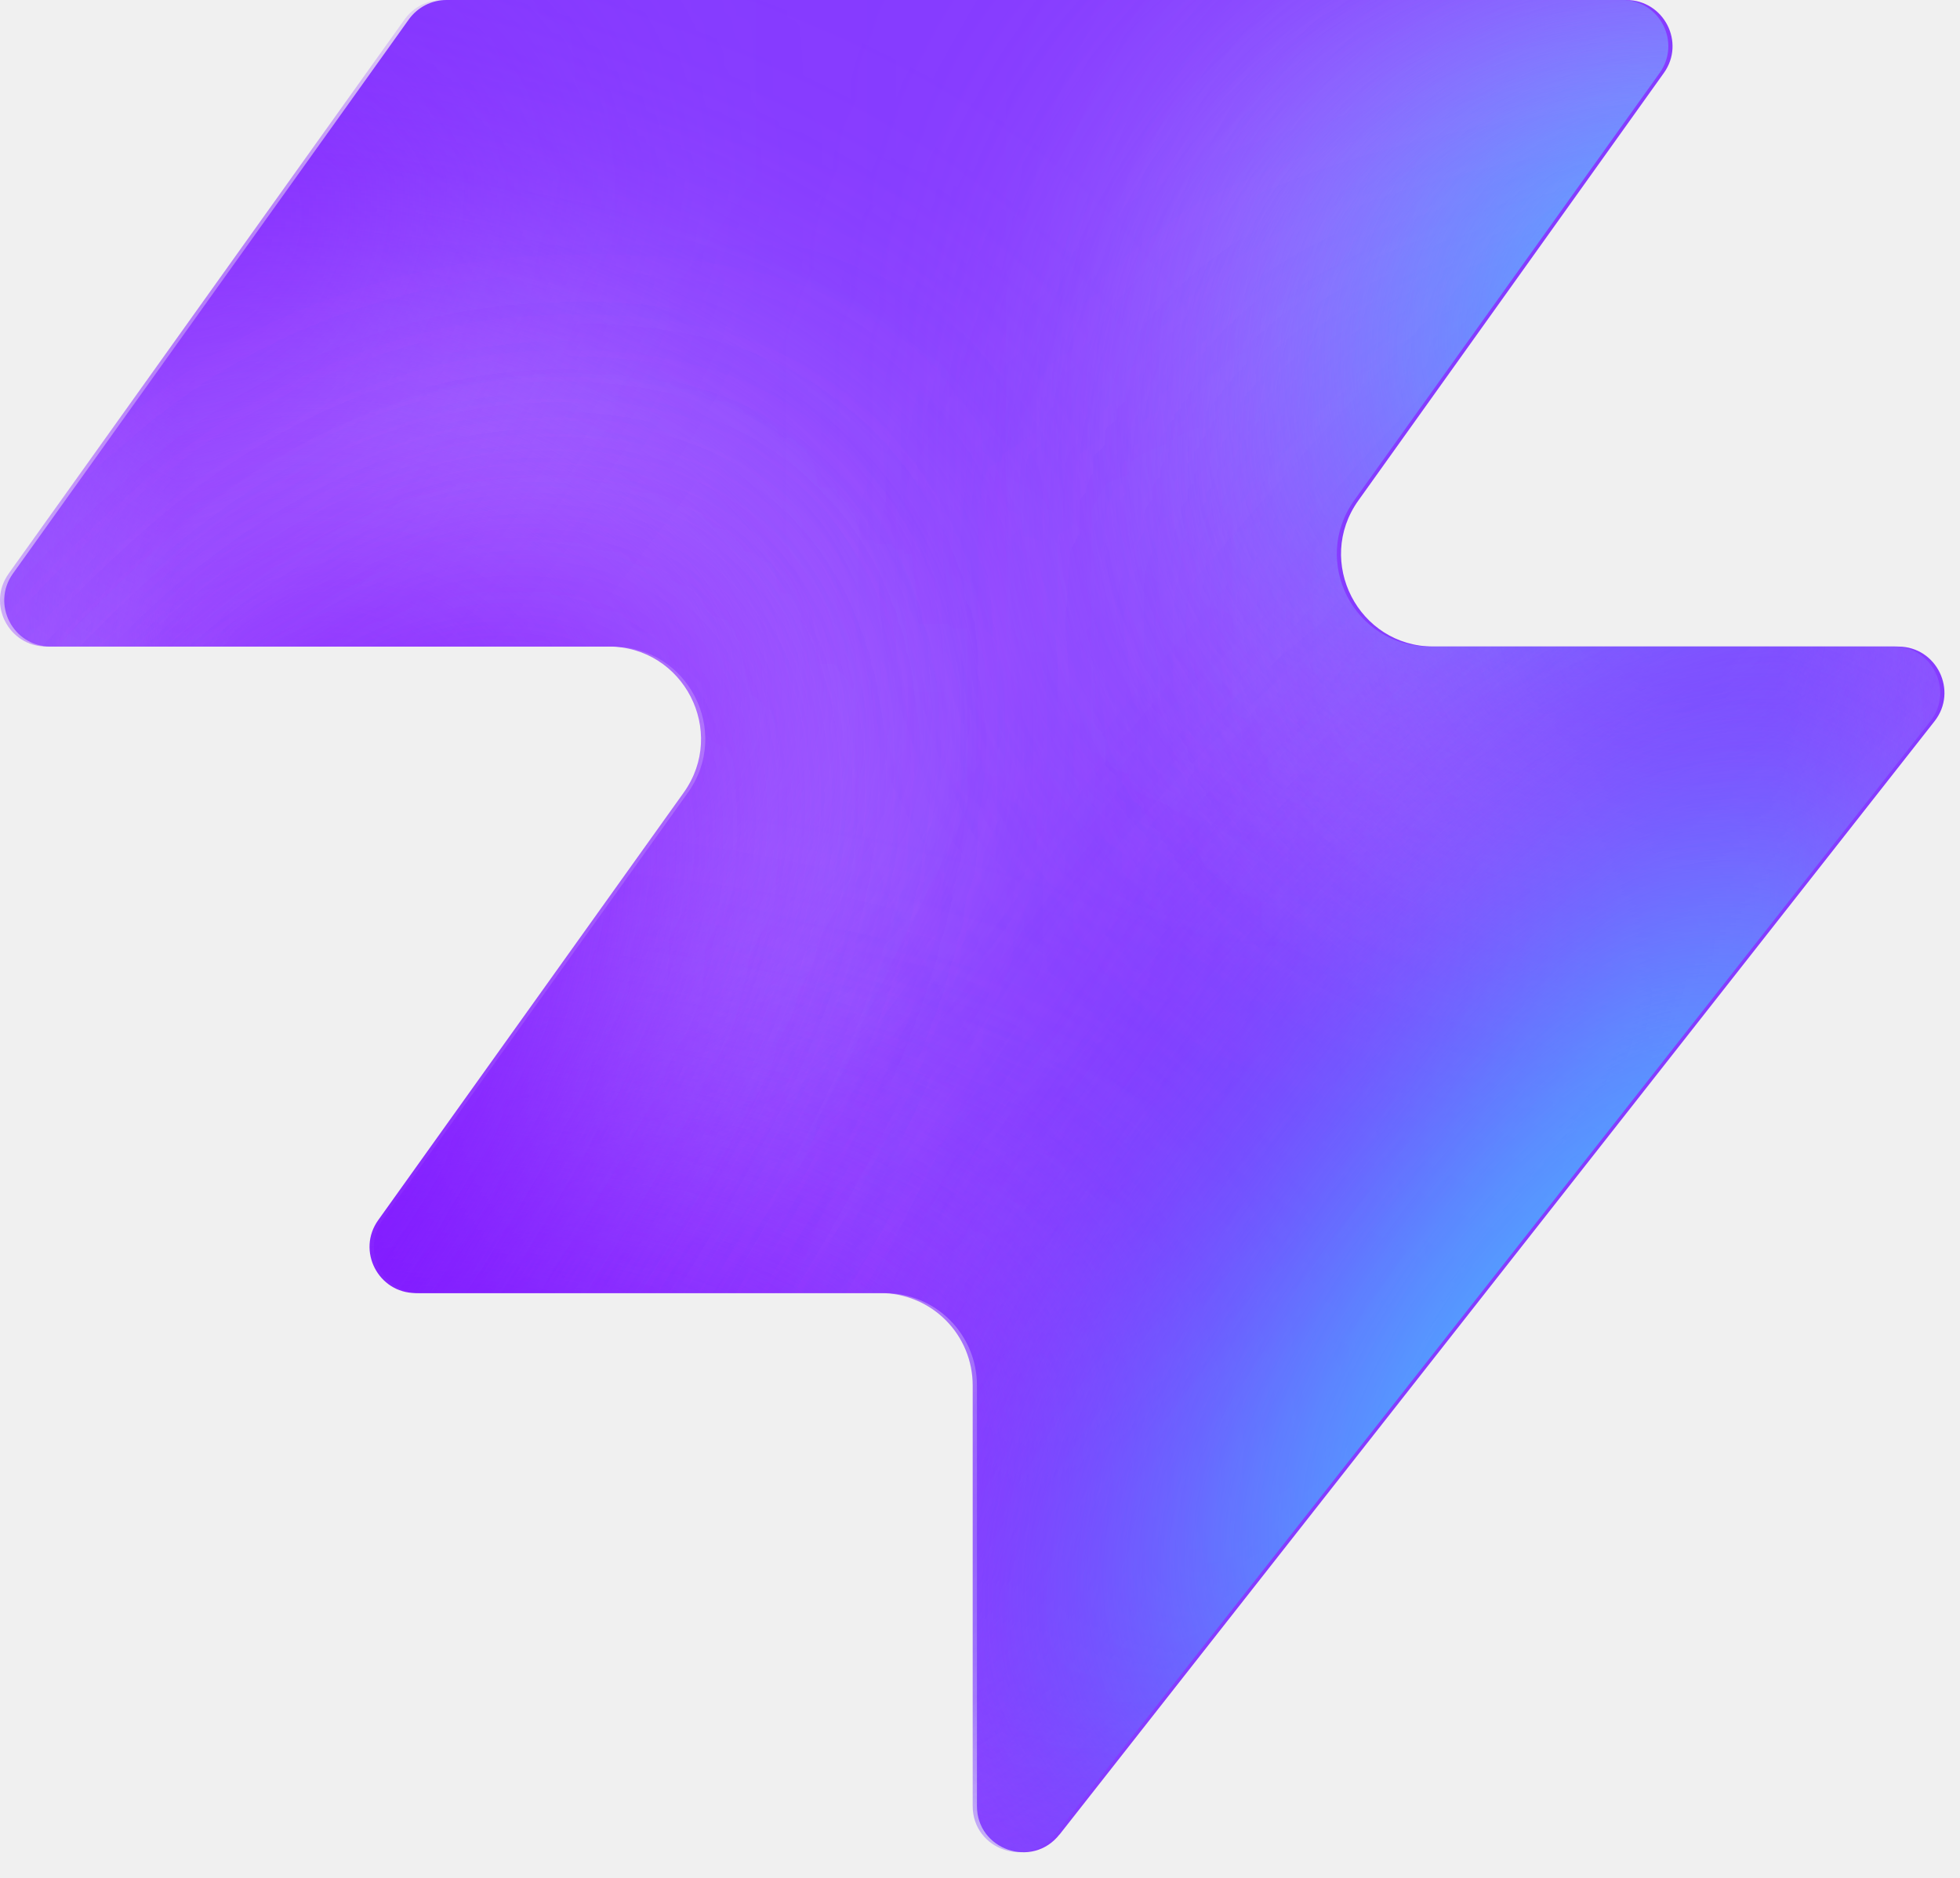
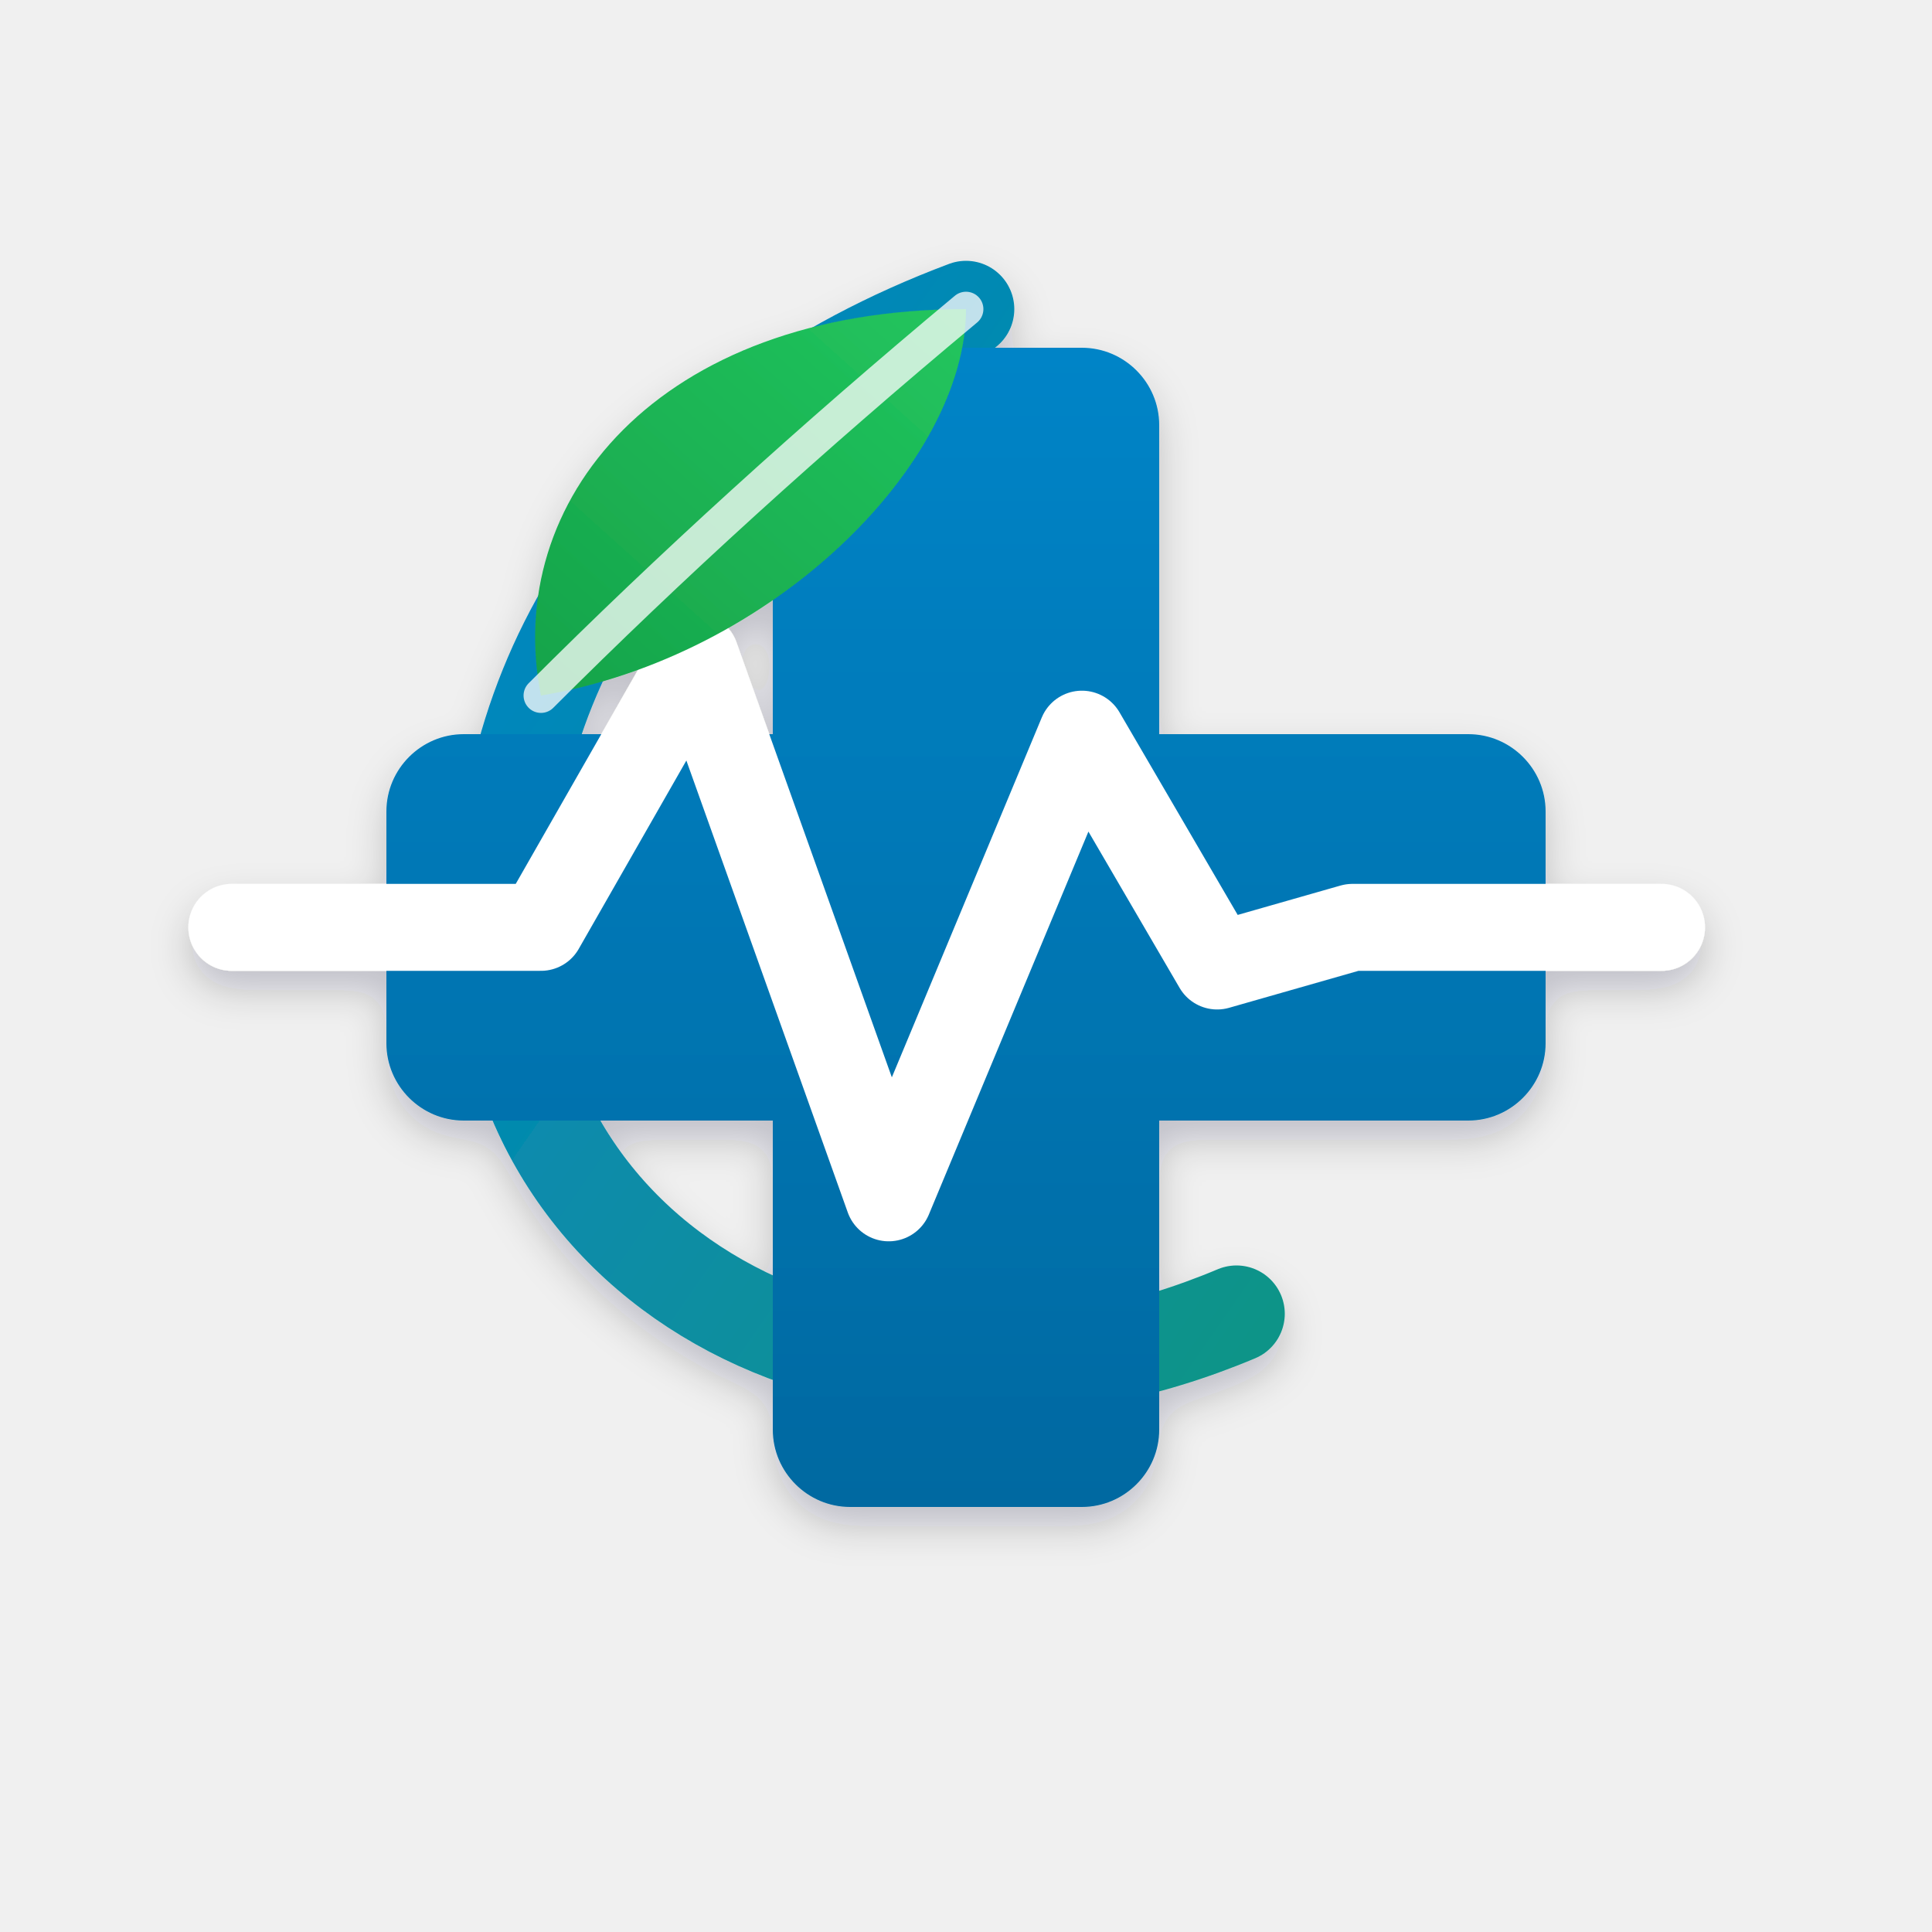
- <svg xmlns="http://www.w3.org/2000/svg" width="48" height="46" fill="none" viewBox="0 0 48 46">
-   <path fill="#863bff" d="M25.946 44.938c-.664.845-2.021.375-2.021-.698V33.937a2.26 2.26 0 0 0-2.262-2.262H10.287c-.92 0-1.456-1.04-.92-1.788l7.48-10.471c1.07-1.497 0-3.578-1.842-3.578H1.237c-.92 0-1.456-1.04-.92-1.788L10.013.474c.214-.297.556-.474.92-.474h28.894c.92 0 1.456 1.04.92 1.788l-7.48 10.471c-1.07 1.498 0 3.579 1.842 3.579h11.377c.943 0 1.473 1.088.89 1.83L25.947 44.94z" style="fill:#863bff;fill:color(display-p3 .525 .23 1);fill-opacity:1" />
-   <mask id="a" width="48" height="46" x="0" y="0" maskUnits="userSpaceOnUse" style="mask-type:alpha">
-     <path fill="#000" d="M25.842 44.938c-.664.844-2.021.375-2.021-.698V33.937a2.26 2.26 0 0 0-2.262-2.262H10.183c-.92 0-1.456-1.04-.92-1.788l7.48-10.471c1.07-1.498 0-3.579-1.842-3.579H1.133c-.92 0-1.456-1.04-.92-1.787L9.91.473c.214-.297.556-.474.92-.474h28.894c.92 0 1.456 1.04.92 1.788l-7.48 10.471c-1.07 1.498 0 3.578 1.842 3.578h11.377c.943 0 1.473 1.088.89 1.832L25.843 44.94z" style="fill:#000;fill-opacity:1" />
-   </mask>
-   <g mask="url(#a)">
-     <g filter="url(#b)">
-       <ellipse cx="5.508" cy="14.704" fill="#ede6ff" rx="5.508" ry="14.704" style="fill:#ede6ff;fill:color(display-p3 .927 .903 1);fill-opacity:1" transform="matrix(.00324 1 1 -.00324 -4.47 31.516)" />
-     </g>
-     <g filter="url(#c)">
-       <ellipse cx="10.399" cy="29.851" fill="#ede6ff" rx="10.399" ry="29.851" style="fill:#ede6ff;fill:color(display-p3 .927 .903 1);fill-opacity:1" transform="matrix(.00324 1 1 -.00324 -39.328 7.883)" />
-     </g>
-     <g filter="url(#d)">
-       <ellipse cx="5.508" cy="30.487" fill="#7e14ff" rx="5.508" ry="30.487" style="fill:#7e14ff;fill:color(display-p3 .492 .077 1);fill-opacity:1" transform="rotate(89.814 -25.913 -14.639)scale(1 -1)" />
-     </g>
-     <g filter="url(#e)">
-       <ellipse cx="5.508" cy="30.599" fill="#7e14ff" rx="5.508" ry="30.599" style="fill:#7e14ff;fill:color(display-p3 .492 .077 1);fill-opacity:1" transform="rotate(89.814 -32.644 -3.334)scale(1 -1)" />
-     </g>
-     <g filter="url(#f)">
-       <ellipse cx="5.508" cy="30.599" fill="#7e14ff" rx="5.508" ry="30.599" style="fill:#7e14ff;fill:color(display-p3 .492 .077 1);fill-opacity:1" transform="matrix(.00324 1 1 -.00324 -34.34 30.47)" />
-     </g>
-     <g filter="url(#g)">
-       <ellipse cx="14.072" cy="22.078" fill="#ede6ff" rx="14.072" ry="22.078" style="fill:#ede6ff;fill:color(display-p3 .927 .903 1);fill-opacity:1" transform="rotate(93.35 24.506 48.493)scale(-1 1)" />
-     </g>
-     <g filter="url(#h)">
-       <ellipse cx="3.47" cy="21.501" fill="#7e14ff" rx="3.47" ry="21.501" style="fill:#7e14ff;fill:color(display-p3 .492 .077 1);fill-opacity:1" transform="rotate(89.009 28.708 47.59)scale(-1 1)" />
-     </g>
-     <g filter="url(#i)">
-       <ellipse cx="3.47" cy="21.501" fill="#7e14ff" rx="3.47" ry="21.501" style="fill:#7e14ff;fill:color(display-p3 .492 .077 1);fill-opacity:1" transform="rotate(89.009 28.708 47.59)scale(-1 1)" />
-     </g>
-     <g filter="url(#j)">
-       <ellipse cx=".387" cy="8.972" fill="#7e14ff" rx="4.407" ry="29.108" style="fill:#7e14ff;fill:color(display-p3 .492 .077 1);fill-opacity:1" transform="rotate(39.51 .387 8.972)" />
-     </g>
-     <g filter="url(#k)">
-       <ellipse cx="47.523" cy="-6.092" fill="#7e14ff" rx="4.407" ry="29.108" style="fill:#7e14ff;fill:color(display-p3 .492 .077 1);fill-opacity:1" transform="rotate(37.892 47.523 -6.092)" />
-     </g>
-     <g filter="url(#l)">
-       <ellipse cx="41.412" cy="6.333" fill="#47bfff" rx="5.971" ry="9.665" style="fill:#47bfff;fill:color(display-p3 .28 .748 1);fill-opacity:1" transform="rotate(37.892 41.412 6.333)" />
-     </g>
-     <g filter="url(#m)">
-       <ellipse cx="-1.879" cy="38.332" fill="#7e14ff" rx="4.407" ry="29.108" style="fill:#7e14ff;fill:color(display-p3 .492 .077 1);fill-opacity:1" transform="rotate(37.892 -1.88 38.332)" />
-     </g>
-     <g filter="url(#n)">
-       <ellipse cx="-1.879" cy="38.332" fill="#7e14ff" rx="4.407" ry="29.108" style="fill:#7e14ff;fill:color(display-p3 .492 .077 1);fill-opacity:1" transform="rotate(37.892 -1.88 38.332)" />
-     </g>
-     <g filter="url(#o)">
-       <ellipse cx="35.651" cy="29.907" fill="#7e14ff" rx="4.407" ry="29.108" style="fill:#7e14ff;fill:color(display-p3 .492 .077 1);fill-opacity:1" transform="rotate(37.892 35.651 29.907)" />
-     </g>
-     <g filter="url(#p)">
-       <ellipse cx="38.418" cy="32.4" fill="#47bfff" rx="5.971" ry="15.297" style="fill:#47bfff;fill:color(display-p3 .28 .748 1);fill-opacity:1" transform="rotate(37.892 38.418 32.4)" />
-     </g>
-   </g>
+ <svg xmlns="http://www.w3.org/2000/svg" viewBox="0 0 100 100" width="100" height="100" fill="none">
  <defs>
-     <filter id="b" width="60.045" height="41.654" x="-19.77" y="16.149" color-interpolation-filters="sRGB" filterUnits="userSpaceOnUse">
-       <feFlood flood-opacity="0" result="BackgroundImageFix" />
-       <feBlend in="SourceGraphic" in2="BackgroundImageFix" result="shape" />
-       <feGaussianBlur result="effect1_foregroundBlur_2002_17158" stdDeviation="7.659" />
-     </filter>
-     <filter id="c" width="90.34" height="51.437" x="-54.613" y="-7.533" color-interpolation-filters="sRGB" filterUnits="userSpaceOnUse">
-       <feFlood flood-opacity="0" result="BackgroundImageFix" />
-       <feBlend in="SourceGraphic" in2="BackgroundImageFix" result="shape" />
-       <feGaussianBlur result="effect1_foregroundBlur_2002_17158" stdDeviation="7.659" />
-     </filter>
-     <filter id="d" width="79.355" height="29.4" x="-49.64" y="2.03" color-interpolation-filters="sRGB" filterUnits="userSpaceOnUse">
-       <feFlood flood-opacity="0" result="BackgroundImageFix" />
-       <feBlend in="SourceGraphic" in2="BackgroundImageFix" result="shape" />
-       <feGaussianBlur result="effect1_foregroundBlur_2002_17158" stdDeviation="4.596" />
-     </filter>
-     <filter id="e" width="79.579" height="29.4" x="-45.045" y="20.029" color-interpolation-filters="sRGB" filterUnits="userSpaceOnUse">
-       <feFlood flood-opacity="0" result="BackgroundImageFix" />
-       <feBlend in="SourceGraphic" in2="BackgroundImageFix" result="shape" />
-       <feGaussianBlur result="effect1_foregroundBlur_2002_17158" stdDeviation="4.596" />
-     </filter>
-     <filter id="f" width="79.579" height="29.4" x="-43.513" y="21.178" color-interpolation-filters="sRGB" filterUnits="userSpaceOnUse">
-       <feFlood flood-opacity="0" result="BackgroundImageFix" />
-       <feBlend in="SourceGraphic" in2="BackgroundImageFix" result="shape" />
-       <feGaussianBlur result="effect1_foregroundBlur_2002_17158" stdDeviation="4.596" />
-     </filter>
-     <filter id="g" width="74.749" height="58.852" x="15.756" y="-17.901" color-interpolation-filters="sRGB" filterUnits="userSpaceOnUse">
-       <feFlood flood-opacity="0" result="BackgroundImageFix" />
-       <feBlend in="SourceGraphic" in2="BackgroundImageFix" result="shape" />
-       <feGaussianBlur result="effect1_foregroundBlur_2002_17158" stdDeviation="7.659" />
-     </filter>
-     <filter id="h" width="61.377" height="25.362" x="23.548" y="2.284" color-interpolation-filters="sRGB" filterUnits="userSpaceOnUse">
-       <feFlood flood-opacity="0" result="BackgroundImageFix" />
-       <feBlend in="SourceGraphic" in2="BackgroundImageFix" result="shape" />
-       <feGaussianBlur result="effect1_foregroundBlur_2002_17158" stdDeviation="4.596" />
-     </filter>
-     <filter id="i" width="61.377" height="25.362" x="23.548" y="2.284" color-interpolation-filters="sRGB" filterUnits="userSpaceOnUse">
-       <feFlood flood-opacity="0" result="BackgroundImageFix" />
-       <feBlend in="SourceGraphic" in2="BackgroundImageFix" result="shape" />
-       <feGaussianBlur result="effect1_foregroundBlur_2002_17158" stdDeviation="4.596" />
-     </filter>
-     <filter id="j" width="56.045" height="63.649" x="-27.636" y="-22.853" color-interpolation-filters="sRGB" filterUnits="userSpaceOnUse">
-       <feFlood flood-opacity="0" result="BackgroundImageFix" />
-       <feBlend in="SourceGraphic" in2="BackgroundImageFix" result="shape" />
-       <feGaussianBlur result="effect1_foregroundBlur_2002_17158" stdDeviation="4.596" />
-     </filter>
-     <filter id="k" width="54.814" height="64.646" x="20.116" y="-38.415" color-interpolation-filters="sRGB" filterUnits="userSpaceOnUse">
-       <feFlood flood-opacity="0" result="BackgroundImageFix" />
-       <feBlend in="SourceGraphic" in2="BackgroundImageFix" result="shape" />
-       <feGaussianBlur result="effect1_foregroundBlur_2002_17158" stdDeviation="4.596" />
-     </filter>
-     <filter id="l" width="33.541" height="35.313" x="24.641" y="-11.323" color-interpolation-filters="sRGB" filterUnits="userSpaceOnUse">
-       <feFlood flood-opacity="0" result="BackgroundImageFix" />
-       <feBlend in="SourceGraphic" in2="BackgroundImageFix" result="shape" />
-       <feGaussianBlur result="effect1_foregroundBlur_2002_17158" stdDeviation="4.596" />
-     </filter>
-     <filter id="m" width="54.814" height="64.646" x="-29.286" y="6.009" color-interpolation-filters="sRGB" filterUnits="userSpaceOnUse">
-       <feFlood flood-opacity="0" result="BackgroundImageFix" />
-       <feBlend in="SourceGraphic" in2="BackgroundImageFix" result="shape" />
-       <feGaussianBlur result="effect1_foregroundBlur_2002_17158" stdDeviation="4.596" />
-     </filter>
-     <filter id="n" width="54.814" height="64.646" x="-29.286" y="6.009" color-interpolation-filters="sRGB" filterUnits="userSpaceOnUse">
-       <feFlood flood-opacity="0" result="BackgroundImageFix" />
-       <feBlend in="SourceGraphic" in2="BackgroundImageFix" result="shape" />
-       <feGaussianBlur result="effect1_foregroundBlur_2002_17158" stdDeviation="4.596" />
-     </filter>
-     <filter id="o" width="54.814" height="64.646" x="8.244" y="-2.416" color-interpolation-filters="sRGB" filterUnits="userSpaceOnUse">
-       <feFlood flood-opacity="0" result="BackgroundImageFix" />
-       <feBlend in="SourceGraphic" in2="BackgroundImageFix" result="shape" />
-       <feGaussianBlur result="effect1_foregroundBlur_2002_17158" stdDeviation="4.596" />
-     </filter>
-     <filter id="p" width="39.409" height="43.623" x="18.713" y="10.588" color-interpolation-filters="sRGB" filterUnits="userSpaceOnUse">
-       <feFlood flood-opacity="0" result="BackgroundImageFix" />
-       <feBlend in="SourceGraphic" in2="BackgroundImageFix" result="shape" />
-       <feGaussianBlur result="effect1_foregroundBlur_2002_17158" stdDeviation="4.596" />
+     <linearGradient id="ymFavCrossGrad" x1="0%" y1="0%" x2="0%" y2="100%">
+       <stop offset="0%" stop-color="#0284c7" />
+       <stop offset="100%" stop-color="#0369a1" />
+     </linearGradient>
+     <linearGradient id="ymFavLeafGrad" x1="0%" y1="100%" x2="100%" y2="0%">
+       <stop offset="0%" stop-color="#16a34a" />
+       <stop offset="100%" stop-color="#22c55e" />
+     </linearGradient>
+     <linearGradient id="ymFavArcGrad" x1="0%" y1="0%" x2="100%" y2="100%">
+       <stop offset="0%" stop-color="#0284c7" />
+       <stop offset="100%" stop-color="#0d9488" />
+     </linearGradient>
+     <filter id="ymFavDrop" x="-10%" y="-10%" width="120%" height="120%">
+       <feDropShadow dx="0" dy="1" stdDeviation="1" flood-color="#0f172a" flood-opacity="0.2" />
    </filter>
  </defs>
+   <g filter="url(#ymFavDrop)">
+     <path d="M 64 68 C 45 76, 26 66, 26 48 C 26 34, 34 22, 50 16" fill="none" stroke="url(#ymFavArcGrad)" stroke-width="5" stroke-linecap="round" />
+     <path d="M 40 22 C 40 19.8 41.8 18 44 18 L 56 18 C 58.2 18 60 19.8 60 22 L 60 38 L 76 38 C 78.2 38 80 39.8 80 42 L 80 54 C 80 56.2 78.2 58 76 58 L 60 58 L 60 74 C 60 76.2 58.2 78 56 78 L 44 78 C 41.8 78 40 76.2 40 74 L 40 58 L 24 58 C 21.8 58 20 56.2 20 54 L 20 42 C 20 39.8 21.8 38 24 38 L 40 38 Z" fill="url(#ymFavCrossGrad)" />
+     <path d="M 12 48 L 28 48 L 36 34 L 46 62 L 56 38 L 63 50 L 70 48 L 86 48" fill="none" stroke="#ffffff" stroke-width="4.5" stroke-linecap="round" stroke-linejoin="round" />
+     <path d="M 50 16 C 50 24, 40 34, 28 36 C 26 26, 34 16, 50 16 Z" fill="url(#ymFavLeafGrad)" />
+     <path d="M 50 16 Q 38 26 28 36" fill="none" stroke="#ffffff" stroke-width="1.8" stroke-linecap="round" opacity="0.75" />
+   </g>
</svg>
